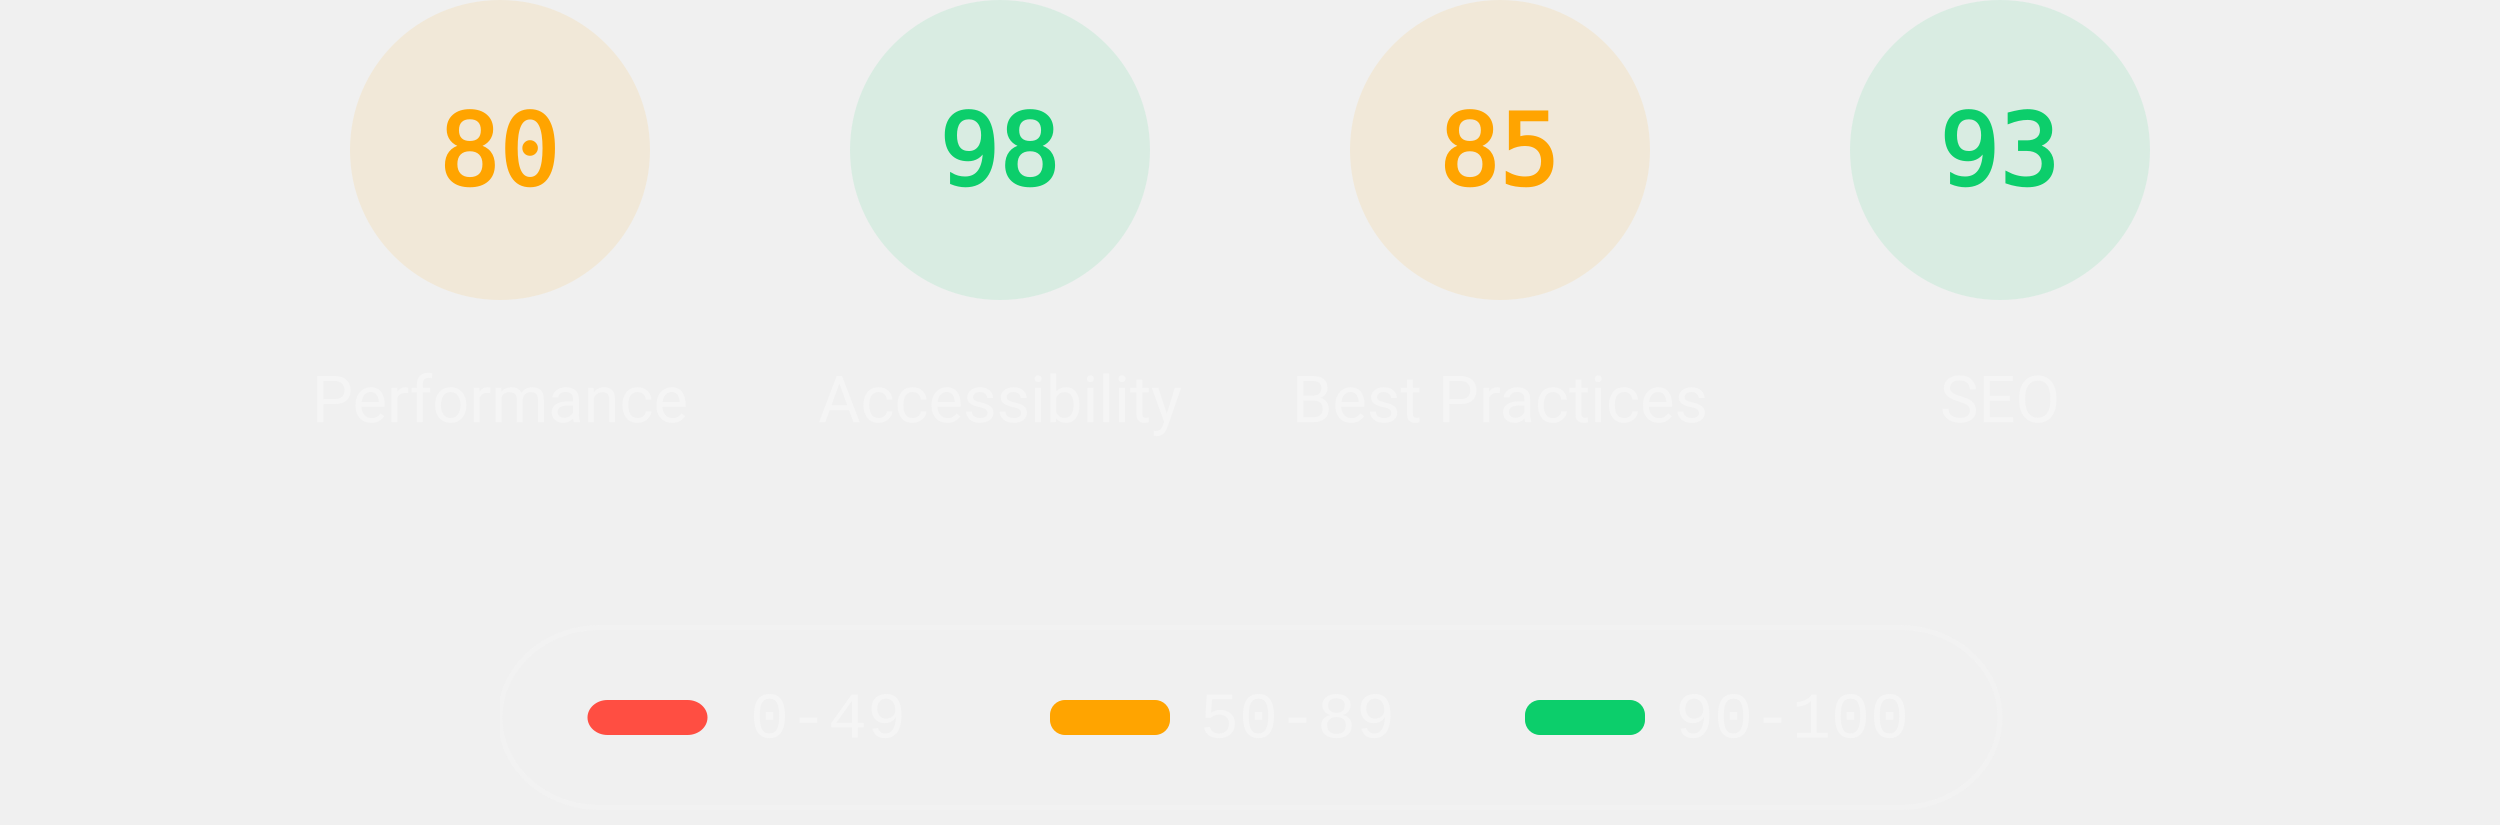
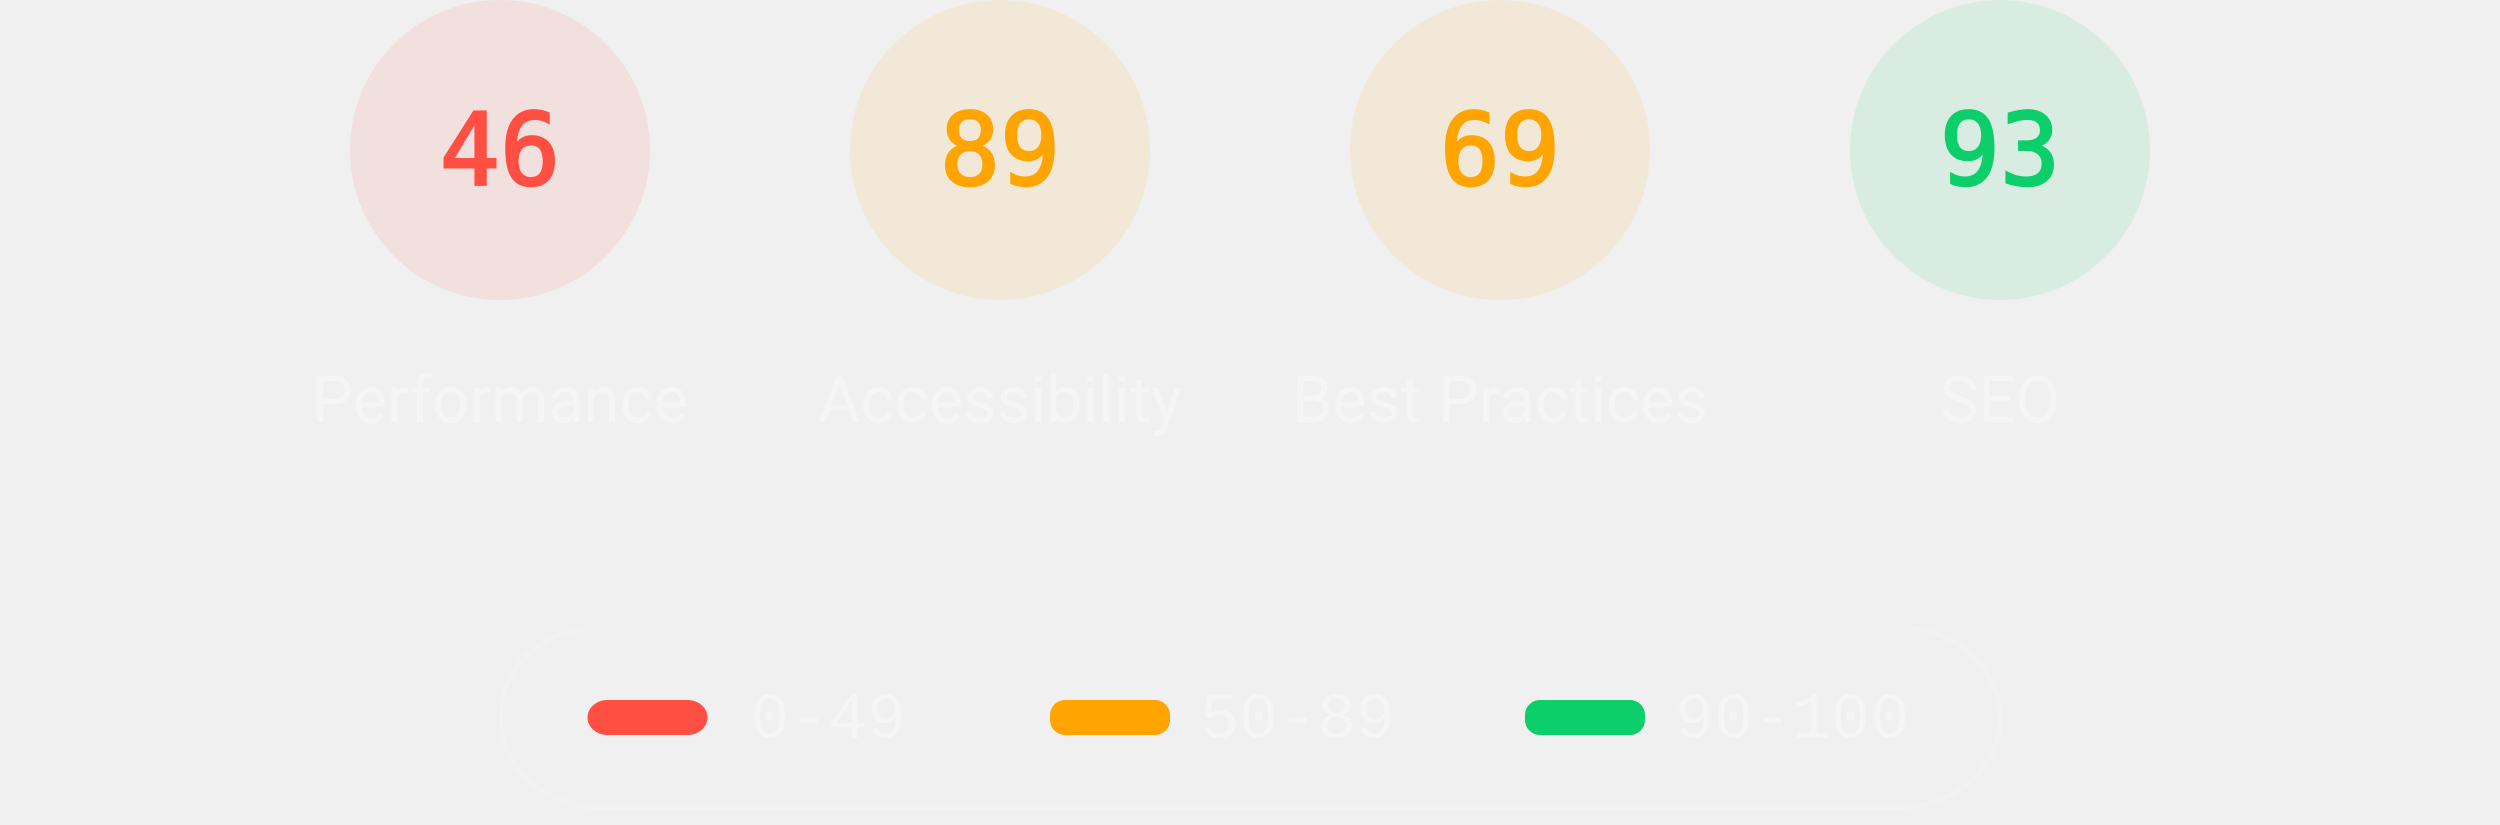
<svg xmlns="http://www.w3.org/2000/svg" class="theme--dark" fill="none" width="1000" height="330">
  <style>
			.gauge-base {
				opacity: 0.1
			}

			.gauge-arc {
				fill: none;
				animation-delay: 250ms;
				stroke-linecap: round;
				transform: rotate(-90deg);
				transform-origin: 100px 60px;
				animation: load-gauge 1s ease forwards
			}

			.guage-text {
				font-size: 40px;
				font-family: monospace;
				text-align: center
			}

			.guage-red {
				color: #ff4e42;
				fill: #ff4e42;
				stroke: #ff4e42
			}
			.guage-orange {
				color: #ffa400;
				fill: #ffa400;
				stroke: #ffa400
			}
			.guage-green {
				color: #0cce6b;
				fill: #0cce6b;
				stroke: #0cce6b
			}
			.theme--agnostic .guage-undefined {
				color: #5c5c5c;
				fill: #5c5c5c;
				stroke: #5c5c5c
			}
			.theme--light .guage-undefined {
				color: #1e1e1e;
				fill: #1e1e1e;
				stroke: #1e1e1e
			}
			.theme--dark .guage-undefined {
				color: #f5f5f5;
				fill: #f5f5f5;
				stroke: #f5f5f5
			}

			.guage-title {
				stroke: none;
				font-size: 26px;
				line-height: 26px;
				font-family: Roboto, Halvetica, Arial, sans-serif
			}
			.metric.guage-title {
				font-family: 'Courier New', Courier, monospace
			}
			.theme--agnostic .guage-title {
				color: #737373;
				fill: #737373
			}
			.theme--light .guage-title {
				color: #212121;
				fill: #212121
			}
			.theme--dark .guage-title {
				color: #f5f5f5;
				fill: #f5f5f5
			}

			@keyframes load-gauge {
				from {
					stroke-dasharray: 0 352.858
				}
			}
			.lh-gauge--pwa__disc {
				fill: #e0e0e0
			}
			.lh-gauge--pwa__logo {
				position: relative;
				fill: #b0b0b0
			}
			.lh-gauge--pwa__invisible {
				display: none
			}
			.lh-gauge--pwa__visible {
				display: inline
			}
			.guage-invisible {
				display: none
			}
			.lh-gauge--pwa__logo--primary-color {
				fill: #304ffe
			}
			.theme--agnostic .lh-gauge--pwa__logo--secondary-color {
				fill: #787878
			}
			.theme--light .lh-gauge--pwa__logo--secondary-color {
				fill: #3d3d3d
			}
			.theme--dark .lh-gauge--pwa__logo--secondary-color {
				fill: #d8b6b6
			}
			.theme--light #svg_2 {
				stroke: #00000022
			}
			.theme--agnostic #svg_2 {
				stroke: #616161
			}
			.theme--light #svg_2 {
				stroke: #00000022
			}
			.theme--dark #svg_2 {
				stroke: #f5f5f566
			}
		</style>
-   <svg class="guage-div guage-perf guage-orange" viewBox="0 0 200 200" width="200" height="200" x="100" y="0">
-     <circle class="gauge-base" r="56" cx="100" cy="60" stroke-width="8" />
-     <circle class="gauge-arc guage-arc-1" r="56" cx="100" cy="60" stroke-width="8" style="stroke-dasharray: 281.486, 351.858;" />
-     <text class="guage-text" x="100px" y="60px" alignment-baseline="central" dominant-baseline="central" text-anchor="middle">80</text>
+   <svg class="guage-div guage-perf guage-red" viewBox="0 0 200 200" width="200" height="200" x="100" y="0">
+     <circle class="gauge-base" r="56" cx="100" cy="60" stroke-width="8" />
+     <circle class="gauge-arc guage-arc-1" r="56" cx="100" cy="60" stroke-width="8" style="stroke-dasharray: 161.855, 351.858;" />
+     <text class="guage-text" x="100px" y="60px" alignment-baseline="central" dominant-baseline="central" text-anchor="middle">46</text>
    <text class="guage-title" x="100px" y="160px" alignment-baseline="central" dominant-baseline="central" text-anchor="middle">Performance</text>
  </svg>
-   <svg class="guage-div guage-acc guage-green" viewBox="0 0 200 200" width="200" height="200" x="300" y="0">
-     <circle class="gauge-base" r="56" cx="100" cy="60" stroke-width="8" />
-     <circle class="gauge-arc guage-arc-2" r="56" cx="100" cy="60" stroke-width="8" style="stroke-dasharray: 344.821, 351.858;" />
-     <text class="guage-text" x="100px" y="60px" alignment-baseline="central" dominant-baseline="central" text-anchor="middle">98</text>
+   <svg class="guage-div guage-acc guage-orange" viewBox="0 0 200 200" width="200" height="200" x="300" y="0">
+     <circle class="gauge-base" r="56" cx="100" cy="60" stroke-width="8" />
+     <circle class="gauge-arc guage-arc-2" r="56" cx="100" cy="60" stroke-width="8" style="stroke-dasharray: 313.154, 351.858;" />
+     <text class="guage-text" x="100px" y="60px" alignment-baseline="central" dominant-baseline="central" text-anchor="middle">89</text>
    <text class="guage-title" x="100px" y="160px" alignment-baseline="central" dominant-baseline="central" text-anchor="middle">Accessibility</text>
  </svg>
  <svg class="guage-div guage-best guage-orange" viewBox="0 0 200 200" width="200" height="200" x="500" y="0">
    <circle class="gauge-base" r="56" cx="100" cy="60" stroke-width="8" />
-     <circle class="gauge-arc guage-arc-3" r="56" cx="100" cy="60" stroke-width="8" style="stroke-dasharray: 299.079, 351.858;" />
-     <text class="guage-text" x="100px" y="60px" alignment-baseline="central" dominant-baseline="central" text-anchor="middle">85</text>
+     <circle class="gauge-arc guage-arc-3" r="56" cx="100" cy="60" stroke-width="8" style="stroke-dasharray: 242.782, 351.858;" />
+     <text class="guage-text" x="100px" y="60px" alignment-baseline="central" dominant-baseline="central" text-anchor="middle">69</text>
    <text class="guage-title" x="100px" y="160px" alignment-baseline="central" dominant-baseline="central" text-anchor="middle">Best Practices</text>
  </svg>
  <svg class="guage-div guage-seo guage-green" viewBox="0 0 200 200" width="200" height="200" x="700" y="0">
    <circle class="gauge-base" r="56" cx="100" cy="60" stroke-width="8" />
    <circle class="gauge-arc guage-arc-4" r="56" cx="100" cy="60" stroke-width="8" style="stroke-dasharray: 327.228, 351.858;" />
    <text class="guage-text" x="100px" y="60px" alignment-baseline="central" dominant-baseline="central" text-anchor="middle">93</text>
    <text class="guage-title" x="100px" y="160px" alignment-baseline="central" dominant-baseline="central" text-anchor="middle">SEO</text>
  </svg>
  <svg class="guage-div guage-pwa guage-invisible" viewBox="0 0 200 200" width="200" height="200" x="900" y="0">
    <svg viewBox="0 0 60 60" width="112" height="112" x="44" y="4">
      <defs>
        <linearGradient id="lh-gauge--pwa__check-circle__gradient-0" x1="50%" y1="0%" x2="50%" y2="100%">
          <stop stop-color="#00C852" offset="0%" />
          <stop stop-color="#009688" offset="100%" />
        </linearGradient>
        <linearGradient id="lh-gauge--pwa__installable__shadow-gradient-0" x1="76.056%" x2="24.111%" y1="82.995%" y2="24.735%">
          <stop stop-color="#A5D6A7" offset="0%" />
          <stop stop-color="#80CBC4" offset="100%" />
        </linearGradient>
        <linearGradient id="lh-gauge--pwa__fast-reliable__shadow-gradient-0" x1="76.056%" y1="82.995%" x2="25.678%" y2="26.493%">
          <stop stop-color="#64B5F6" offset="0%" />
          <stop stop-color="#2979FF" offset="100%" />
        </linearGradient>
        <g id="lh-gauge--pwa__fast-reliable-badge-0">
          <circle fill="#FFFFFF" cx="10" cy="10" r="10" />
          <path fill="#304FFE" d="M10 3.58l5.25 2.34v3.5c0 3.23-2.24 6.26-5.25 7-3.01-.74-5.25-3.77-5.25-7v-3.5L10 3.58zm-.47 10.74l2.76-4.83.03-.07c.04-.08 0-.24-.22-.24h-1.64l.47-3.26h-.47l-2.7 4.77c-.02.01.05-.1-.04.05-.09.16-.1.31.18.31h1.63l-.47 3.27h.47z" />
        </g>
        <g id="lh-gauge--pwa__installable-badge-0">
          <circle fill="#FFFFFF" cx="10" cy="10" r="10" />
          <path fill="#009688" d="M10 4.167A5.835 5.835 0 0 0 4.167 10 5.835 5.835 0 0 0 10 15.833 5.835 5.835 0 0 0 15.833 10 5.835 5.835 0 0 0 10 4.167zm2.917 6.416h-2.334v2.334H9.417v-2.334H7.083V9.417h2.334V7.083h1.166v2.334h2.334v1.166z" />
        </g>
      </defs>
      <g stroke="none" fill-rule="nonzero">
        <circle class="lh-gauge--pwa__disc" cx="30" cy="30" r="30" />
        <g class="lh-gauge--pwa__logo">
          <path d="M35.66 19.39l.7-1.75h2L37.4 15 38.6 12l3.4 9h-2.51l-.58-1.61z" />
          <path d="M33.52 21l3.65-9h-2.42l-2.5 5.82L30.5 12h-1.86l-1.9 5.82-1.35-2.65-1.21 3.72L25.4 21h2.38l1.72-5.2 1.64 5.2z" />
          <path fill-rule="nonzero" d="M20.3 17.91h1.48c.45 0 .85-.05 1.2-.15l.39-1.18 1.07-3.3a2.64 2.64 0 0 0-.28-.37c-.55-.6-1.36-.91-2.42-.91H18v9h2.3V17.9zm1.96-3.84c.22.22.33.5.33.87 0 .36-.1.65-.29.87-.2.23-.59.35-1.15.35h-.86v-2.41h.87c.52 0 .89.1 1.1.32z" />
        </g>
        <rect class="lh-gauge--pwa__component lh-gauge--pwa__na-line lh-gauge--pwa__invisible" fill="#FFFFFF" x="20" y="32" width="20" height="4" rx="2" />
        <g class="lh-gauge--pwa__component lh-gauge--pwa__fast-reliable-badge lh-gauge--pwa__invisible" transform="translate(20, 29)">
          <path fill="url(#lh-gauge--pwa__fast-reliable__shadow-gradient-0)" d="M33.63 19.49A30 30 0 0 1 16.2 30.36L3 17.14 17.14 3l16.49 16.49z" />
          <use href="#lh-gauge--pwa__fast-reliable-badge-0" />
        </g>
        <g class="lh-gauge--pwa__component lh-gauge--pwa__installable-badge lh-gauge--pwa__invisible" transform="translate(20, 29)">
          <path fill="url(#lh-gauge--pwa__installable__shadow-gradient-0)" d="M33.629 19.487c-4.272 5.453-10.391 9.39-17.415 10.869L3 17.142 17.142 3 33.63 19.487z" />
          <use href="#lh-gauge--pwa__installable-badge-0" />
        </g>
        <g class="lh-gauge--pwa__component lh-gauge--pwa__fast-reliable-installable-badges lh-gauge--pwa__invisible">
          <g transform="translate(8, 29)">
            <path fill="url(#lh-gauge--pwa__fast-reliable__shadow-gradient-0)" d="M16.321 30.463L3 17.143 17.142 3l22.365 22.365A29.864 29.864 0 0 1 22 31c-1.942 0-3.84-.184-5.679-.537z" />
            <use href="#lh-gauge--pwa__fast-reliable-badge-0" />
          </g>
          <g transform="translate(32, 29)">
            <path fill="url(#lh-gauge--pwa__installable__shadow-gradient-0)" d="M25.982 11.84a30.107 30.107 0 0 1-13.08 15.203L3 17.143 17.142 3l8.84 8.84z" />
            <use href="#lh-gauge--pwa__installable-badge-0" />
          </g>
        </g>
        <g class="lh-gauge--pwa__component lh-gauge--pwa__check-circle lh-gauge--pwa__invisible" transform="translate(18, 28)">
          <circle fill="#FFFFFF" cx="12" cy="12" r="12" />
          <path fill="url(#lh-gauge--pwa__check-circle__gradient-0)" d="M12 2a10 10 0 1 0 0 20 10 10 0 0 0 0-20zm-2 15l-5-5 1.41-1.41L10 14.17l7.59-7.59L19 8l-9 9z" />
        </g>
      </g>
    </svg>
    <text class="guage-title" y="160px" alignment-baseline="central" dominant-baseline="central" text-anchor="middle">
      <tspan x="100px" dy="-6px">Progressive</tspan>
      <tspan x="100px" dy="30px">Web App</tspan>
    </text>
  </svg>
  <svg width="604" height="76" x="200" y="250">
    <g>
      <rect fill="none" id="canvas_background" height="80" width="604" y="-1" x="-1" />
      <g display="none" overflow="visible" y="0" x="0" height="100%" width="100%" id="canvasGrid">
        <rect fill="url(#gridpattern)" stroke-width="0" y="0" x="0" height="100%" width="100%" />
      </g>
    </g>
    <g>
      <rect fill-opacity="0" stroke-width="2" rx="40" id="svg_2" height="72" width="600" y="1" x="0" fill="#000000" />
      <rect stroke="#000" rx="8" id="svg_3" height="14" width="48" y="30" x="35" stroke-opacity="null" stroke-width="0" fill="#ff4e42" />
      <rect stroke="#000" rx="6" id="svg_4" height="14" width="48" y="30" x="220" stroke-opacity="null" stroke-width="0" fill="#ffa400" />
      <rect stroke="#000" rx="6" id="svg_5" height="14" width="48" y="30" x="410" stroke-opacity="null" stroke-width="0" fill="#0cce6b" />
      <text class="metric guage-title" xml:space="preserve" text-anchor="start" font-size="26" id="svg_6" y="45" x="100" stroke-opacity="null" stroke-width="0" stroke="#000">0-49</text>
      <text class="metric guage-title" xml:space="preserve" text-anchor="start" font-size="26" id="svg_7" y="45" x="280" stroke-opacity="null" stroke-width="0" stroke="#000">50-89</text>
      <text class="metric guage-title" xml:space="preserve" text-anchor="start" font-size="26" id="svg_8" y="45" x="470" stroke-opacity="null" stroke-width="0" stroke="#000">90-100</text>
    </g>
  </svg>
</svg>
